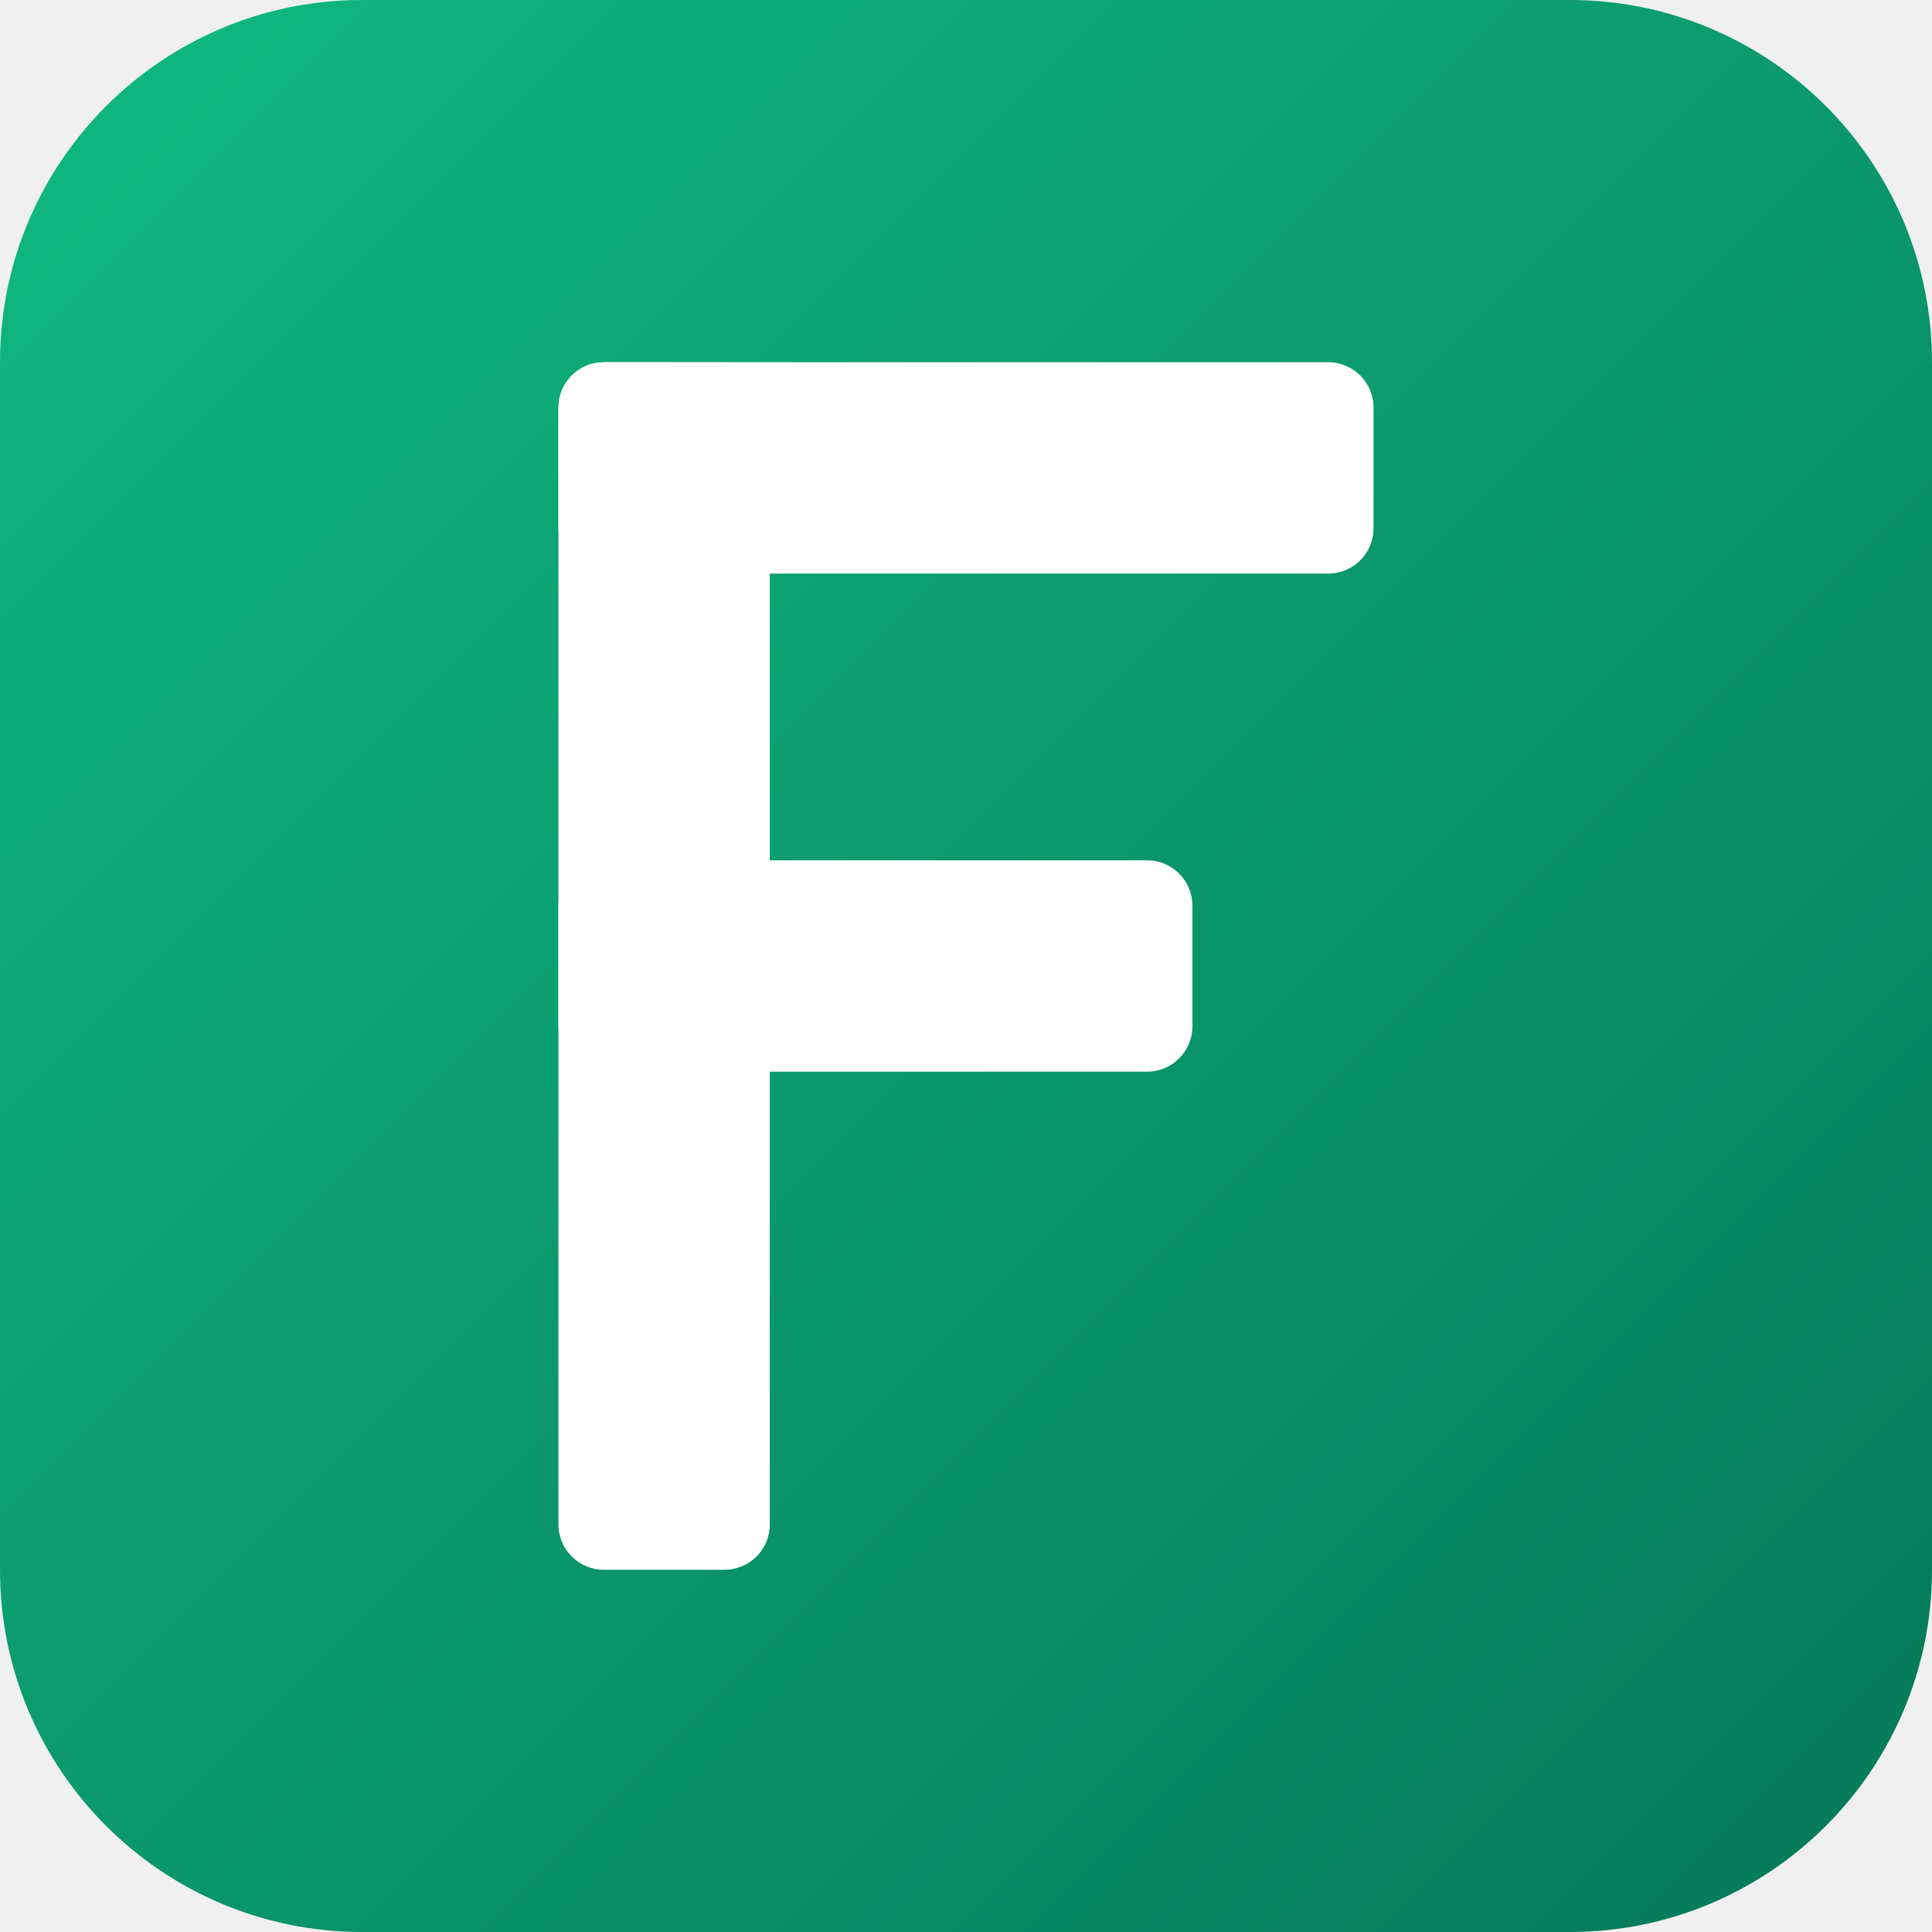
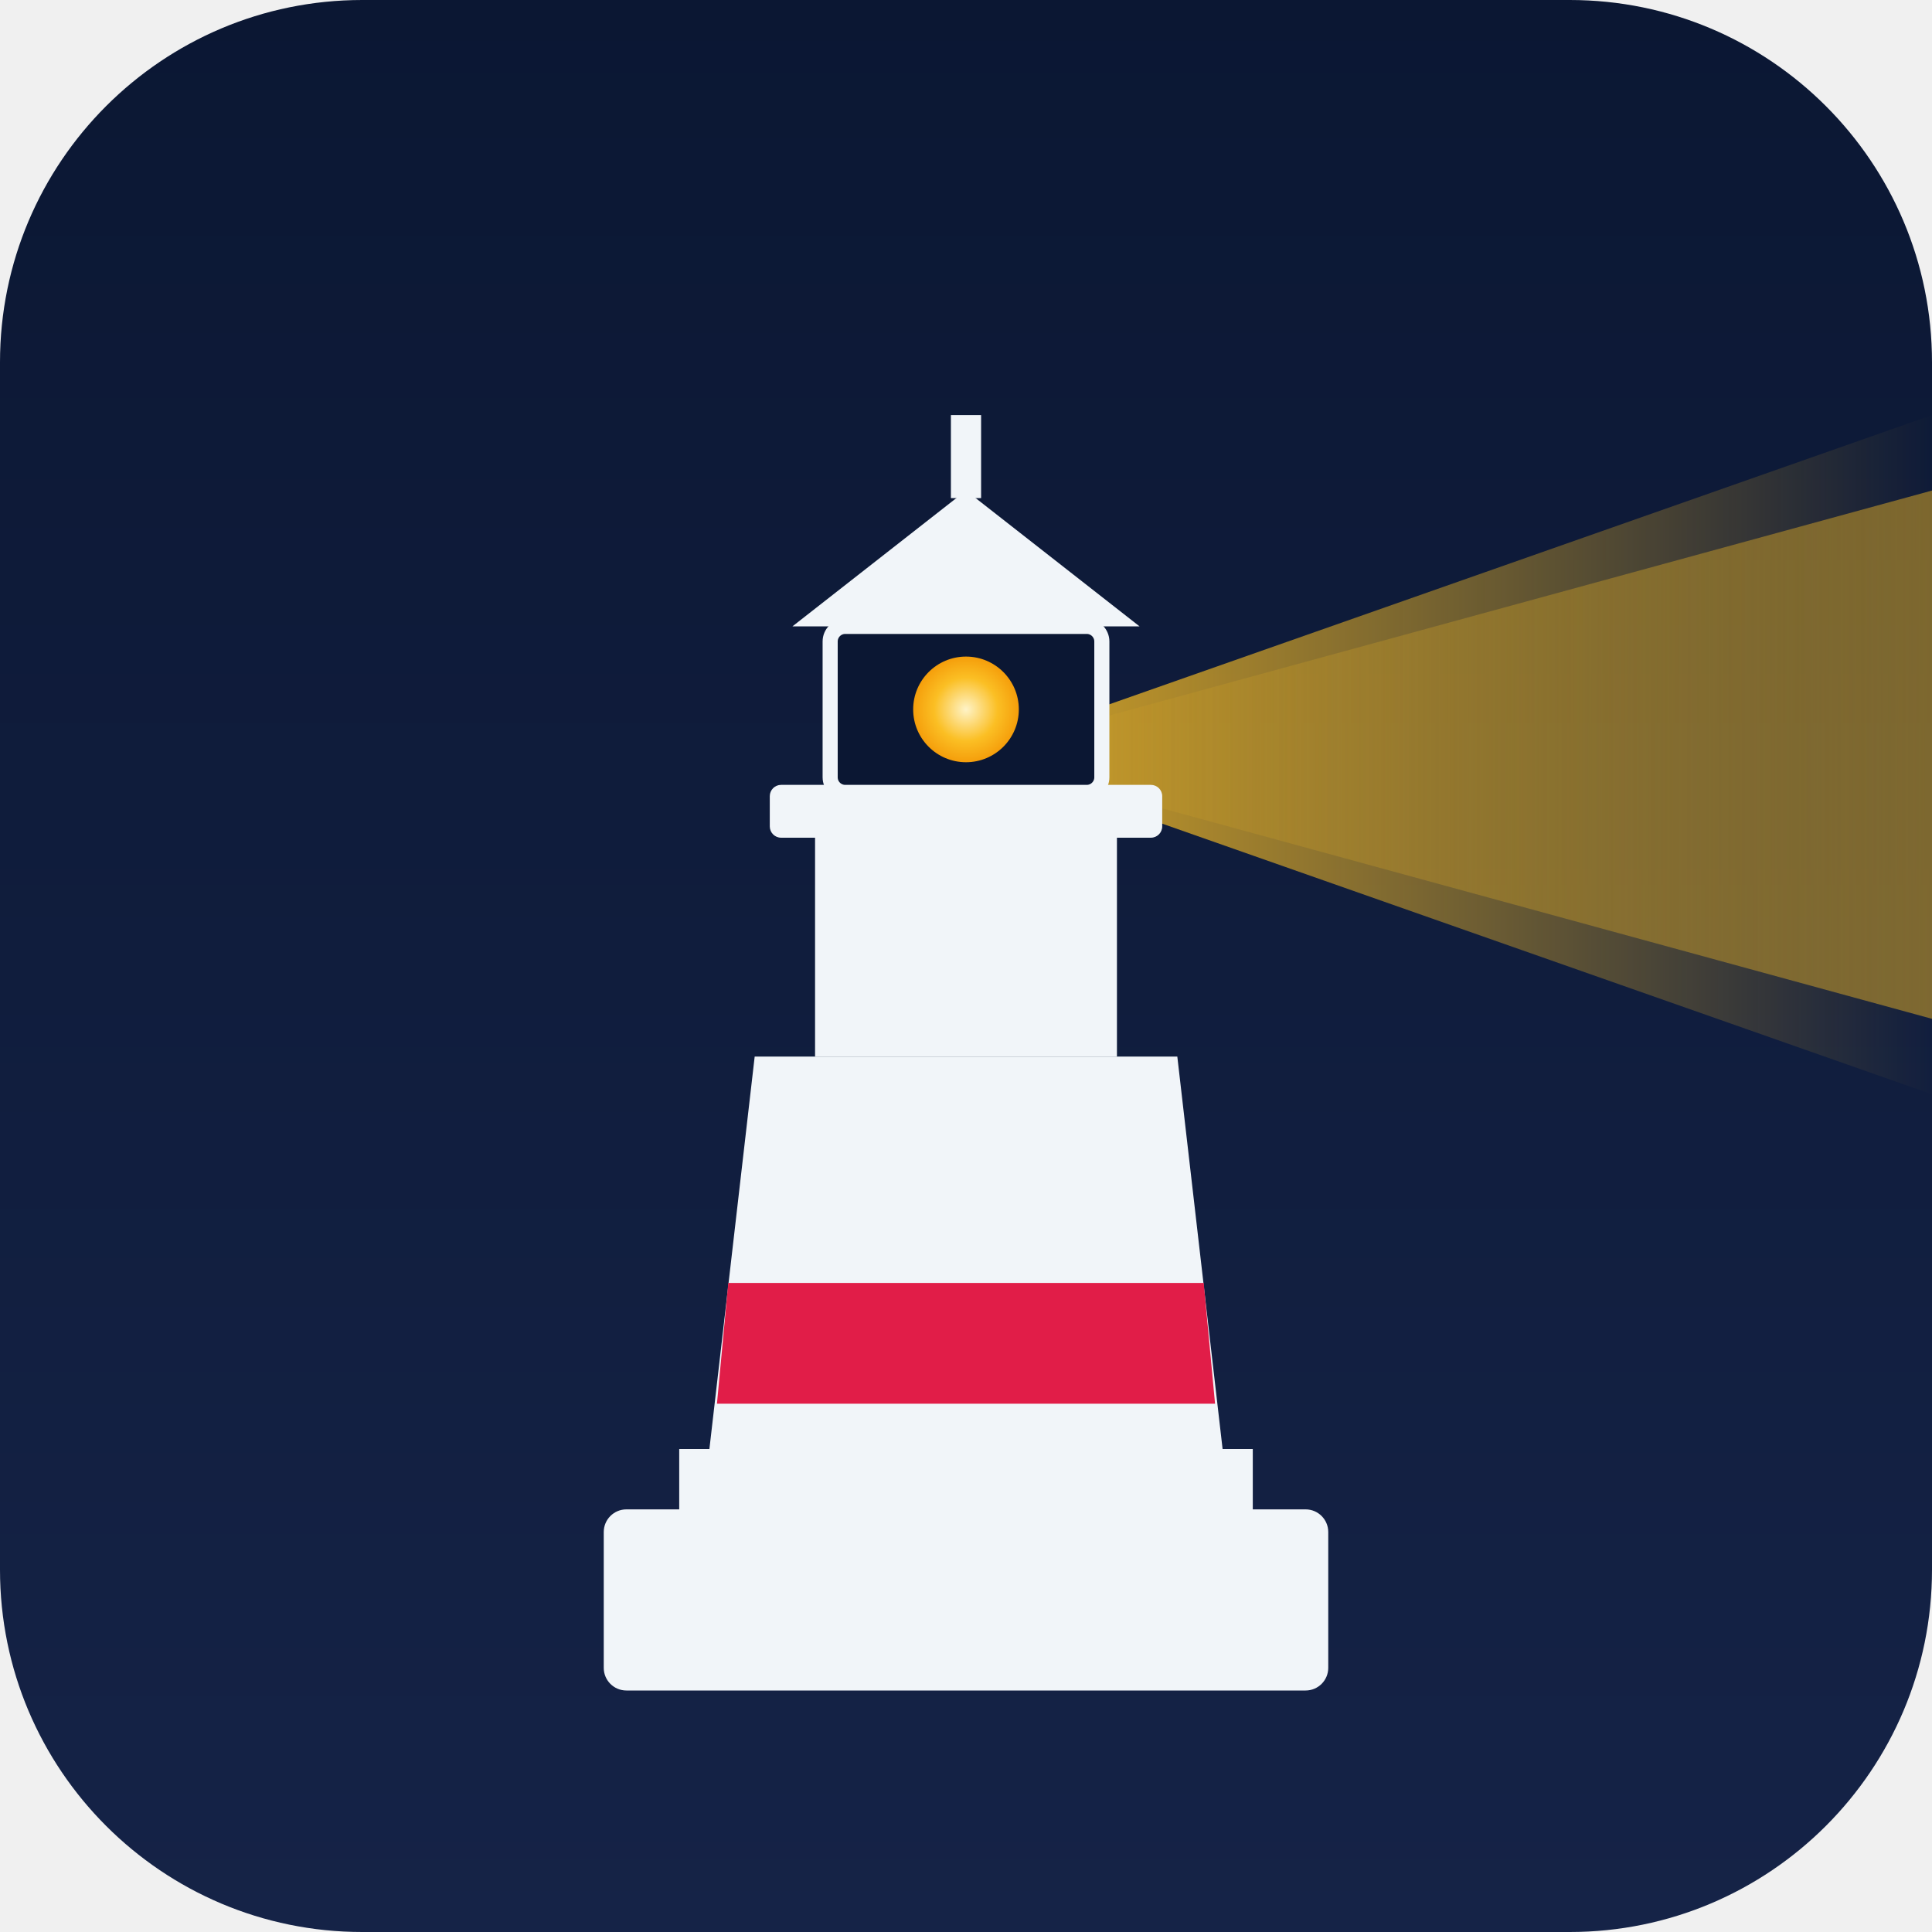
<svg xmlns="http://www.w3.org/2000/svg" viewBox="0 0 512 512">
  <defs>
-     <linearGradient id="bg" x1="0" y1="0" x2="1" y2="1">
-       <stop offset="0" stop-color="#10b981" />
-       <stop offset="1" stop-color="#047857" />
+     <linearGradient id="sky" x1="0" y1="0" x2="0" y2="1">
+       <stop offset="0" stop-color="#0B1733" />
+       <stop offset="1" stop-color="#152347" />
    </linearGradient>
+     <linearGradient id="beam" x1="0" y1="0" x2="1" y2="0">
+       <stop offset="0" stop-color="#FBBF24" stop-opacity="0.85" />
+       <stop offset="1" stop-color="#FBBF24" stop-opacity="0" />
+     </linearGradient>
+     <radialGradient id="lamp" cx="0.5" cy="0.5" r="0.5">
+       <stop offset="0" stop-color="#FEF3C7" />
+       <stop offset="0.6" stop-color="#FBBF24" />
+       <stop offset="1" stop-color="#F59E0B" />
+     </radialGradient>
  </defs>
-   <rect width="512" height="512" rx="96" fill="url(#bg)" />
-   <g fill="#ffffff">
-     <rect x="148" y="96" width="216" height="56" rx="12" />
-     <rect x="148" y="228" width="168" height="56" rx="12" />
-     <rect x="148" y="96" width="56" height="320" rx="12" />
-   </g>
+   <rect width="512" height="512" rx="96" fill="url(#sky)" />
+   <path d="M256 200 L 512 110 L 512 290 Z" fill="url(#beam)" />
+   <path d="M256 200 L 0 130 L 0 270 Z" fill="url(#beam)" transform="matrix(-1 0 0 1 512 0)" opacity="0.55" />
+   <rect x="160" y="400" width="192" height="48" rx="6" fill="#F1F5F9" />
+   <rect x="180" y="384" width="152" height="20" fill="#F1F5F9" />
+   <path d="M188 384 L 200 280 L 312 280 L 324 384 Z" fill="#F1F5F9" />
+   <path d="M193 340 L 319 340 L 322 372 L 190 372 Z" fill="#E11D48" />
+   <rect x="216" y="220" width="80" height="60" fill="#F1F5F9" />
+   <rect x="204" y="208" width="104" height="14" rx="3" fill="#F1F5F9" />
+   <rect x="220" y="166" width="72" height="44" rx="4" fill="#0B1733" stroke="#F1F5F9" stroke-width="4" />
+   <circle cx="256" cy="188" r="14" fill="url(#lamp)" />
+   <path d="M210 166 L 256 130 L 302 166 Z" fill="#F1F5F9" />
+   <rect x="252" y="110" width="8" height="22" fill="#F1F5F9" />
</svg>
